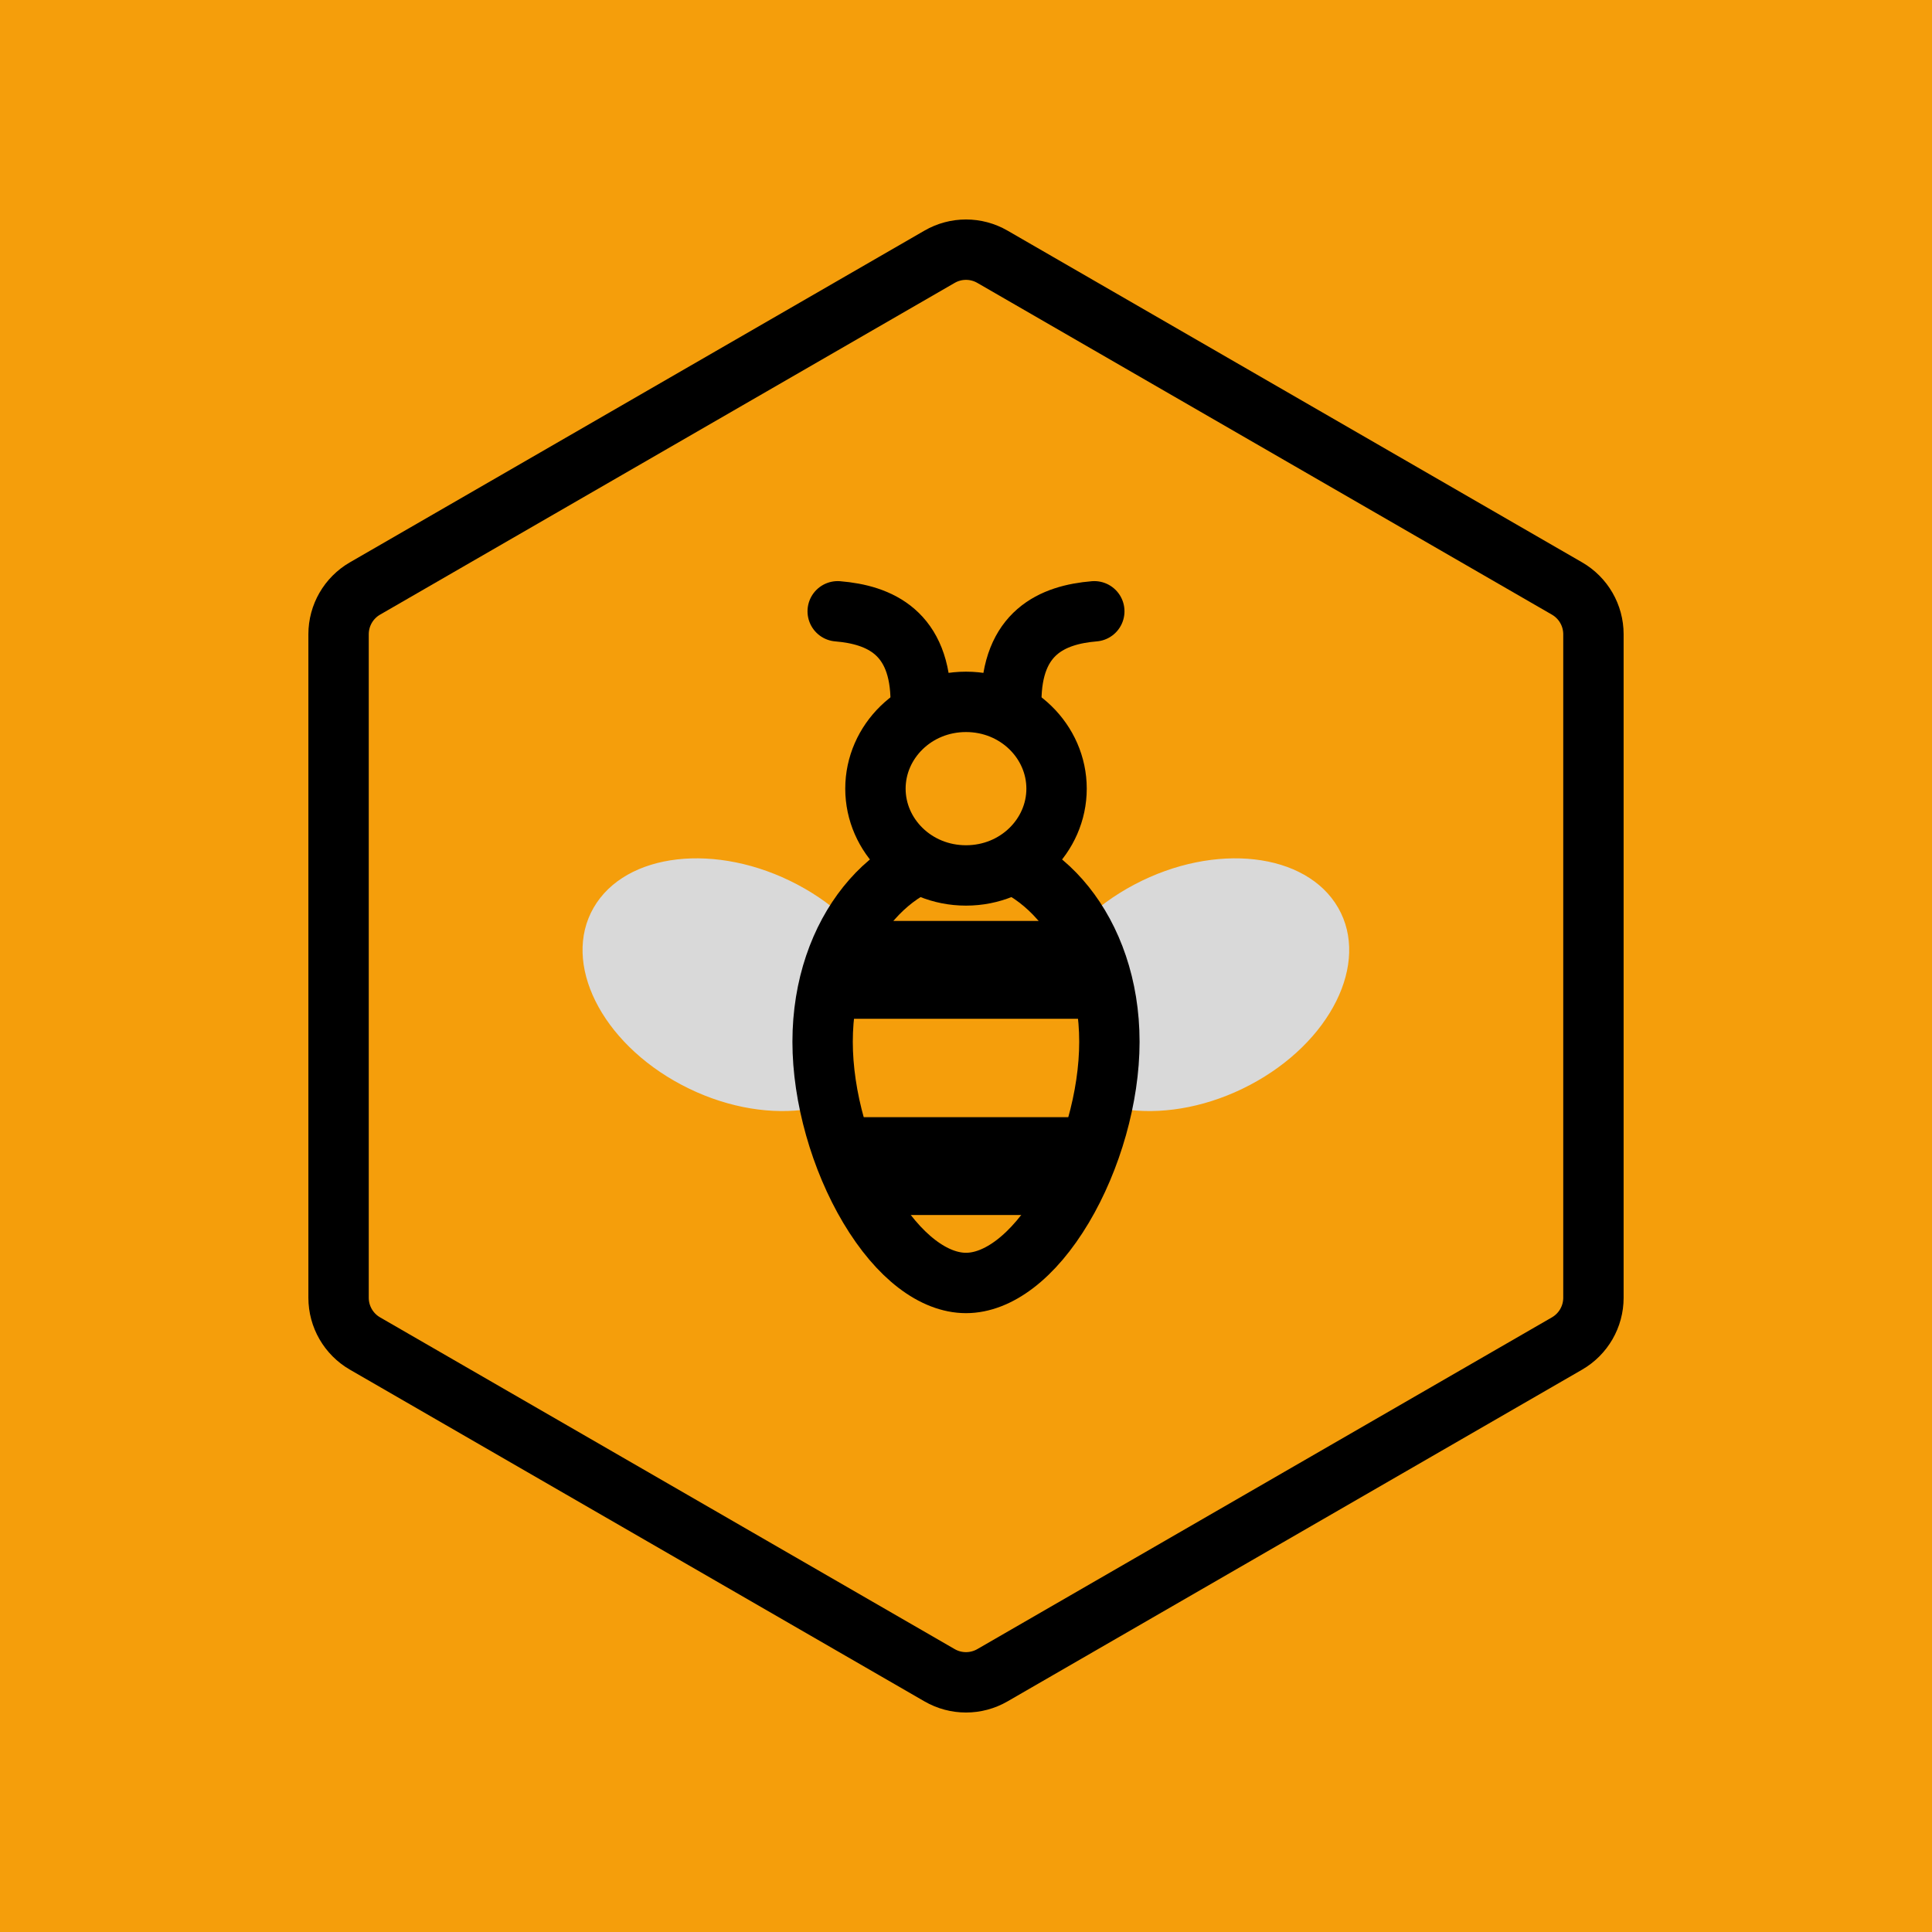
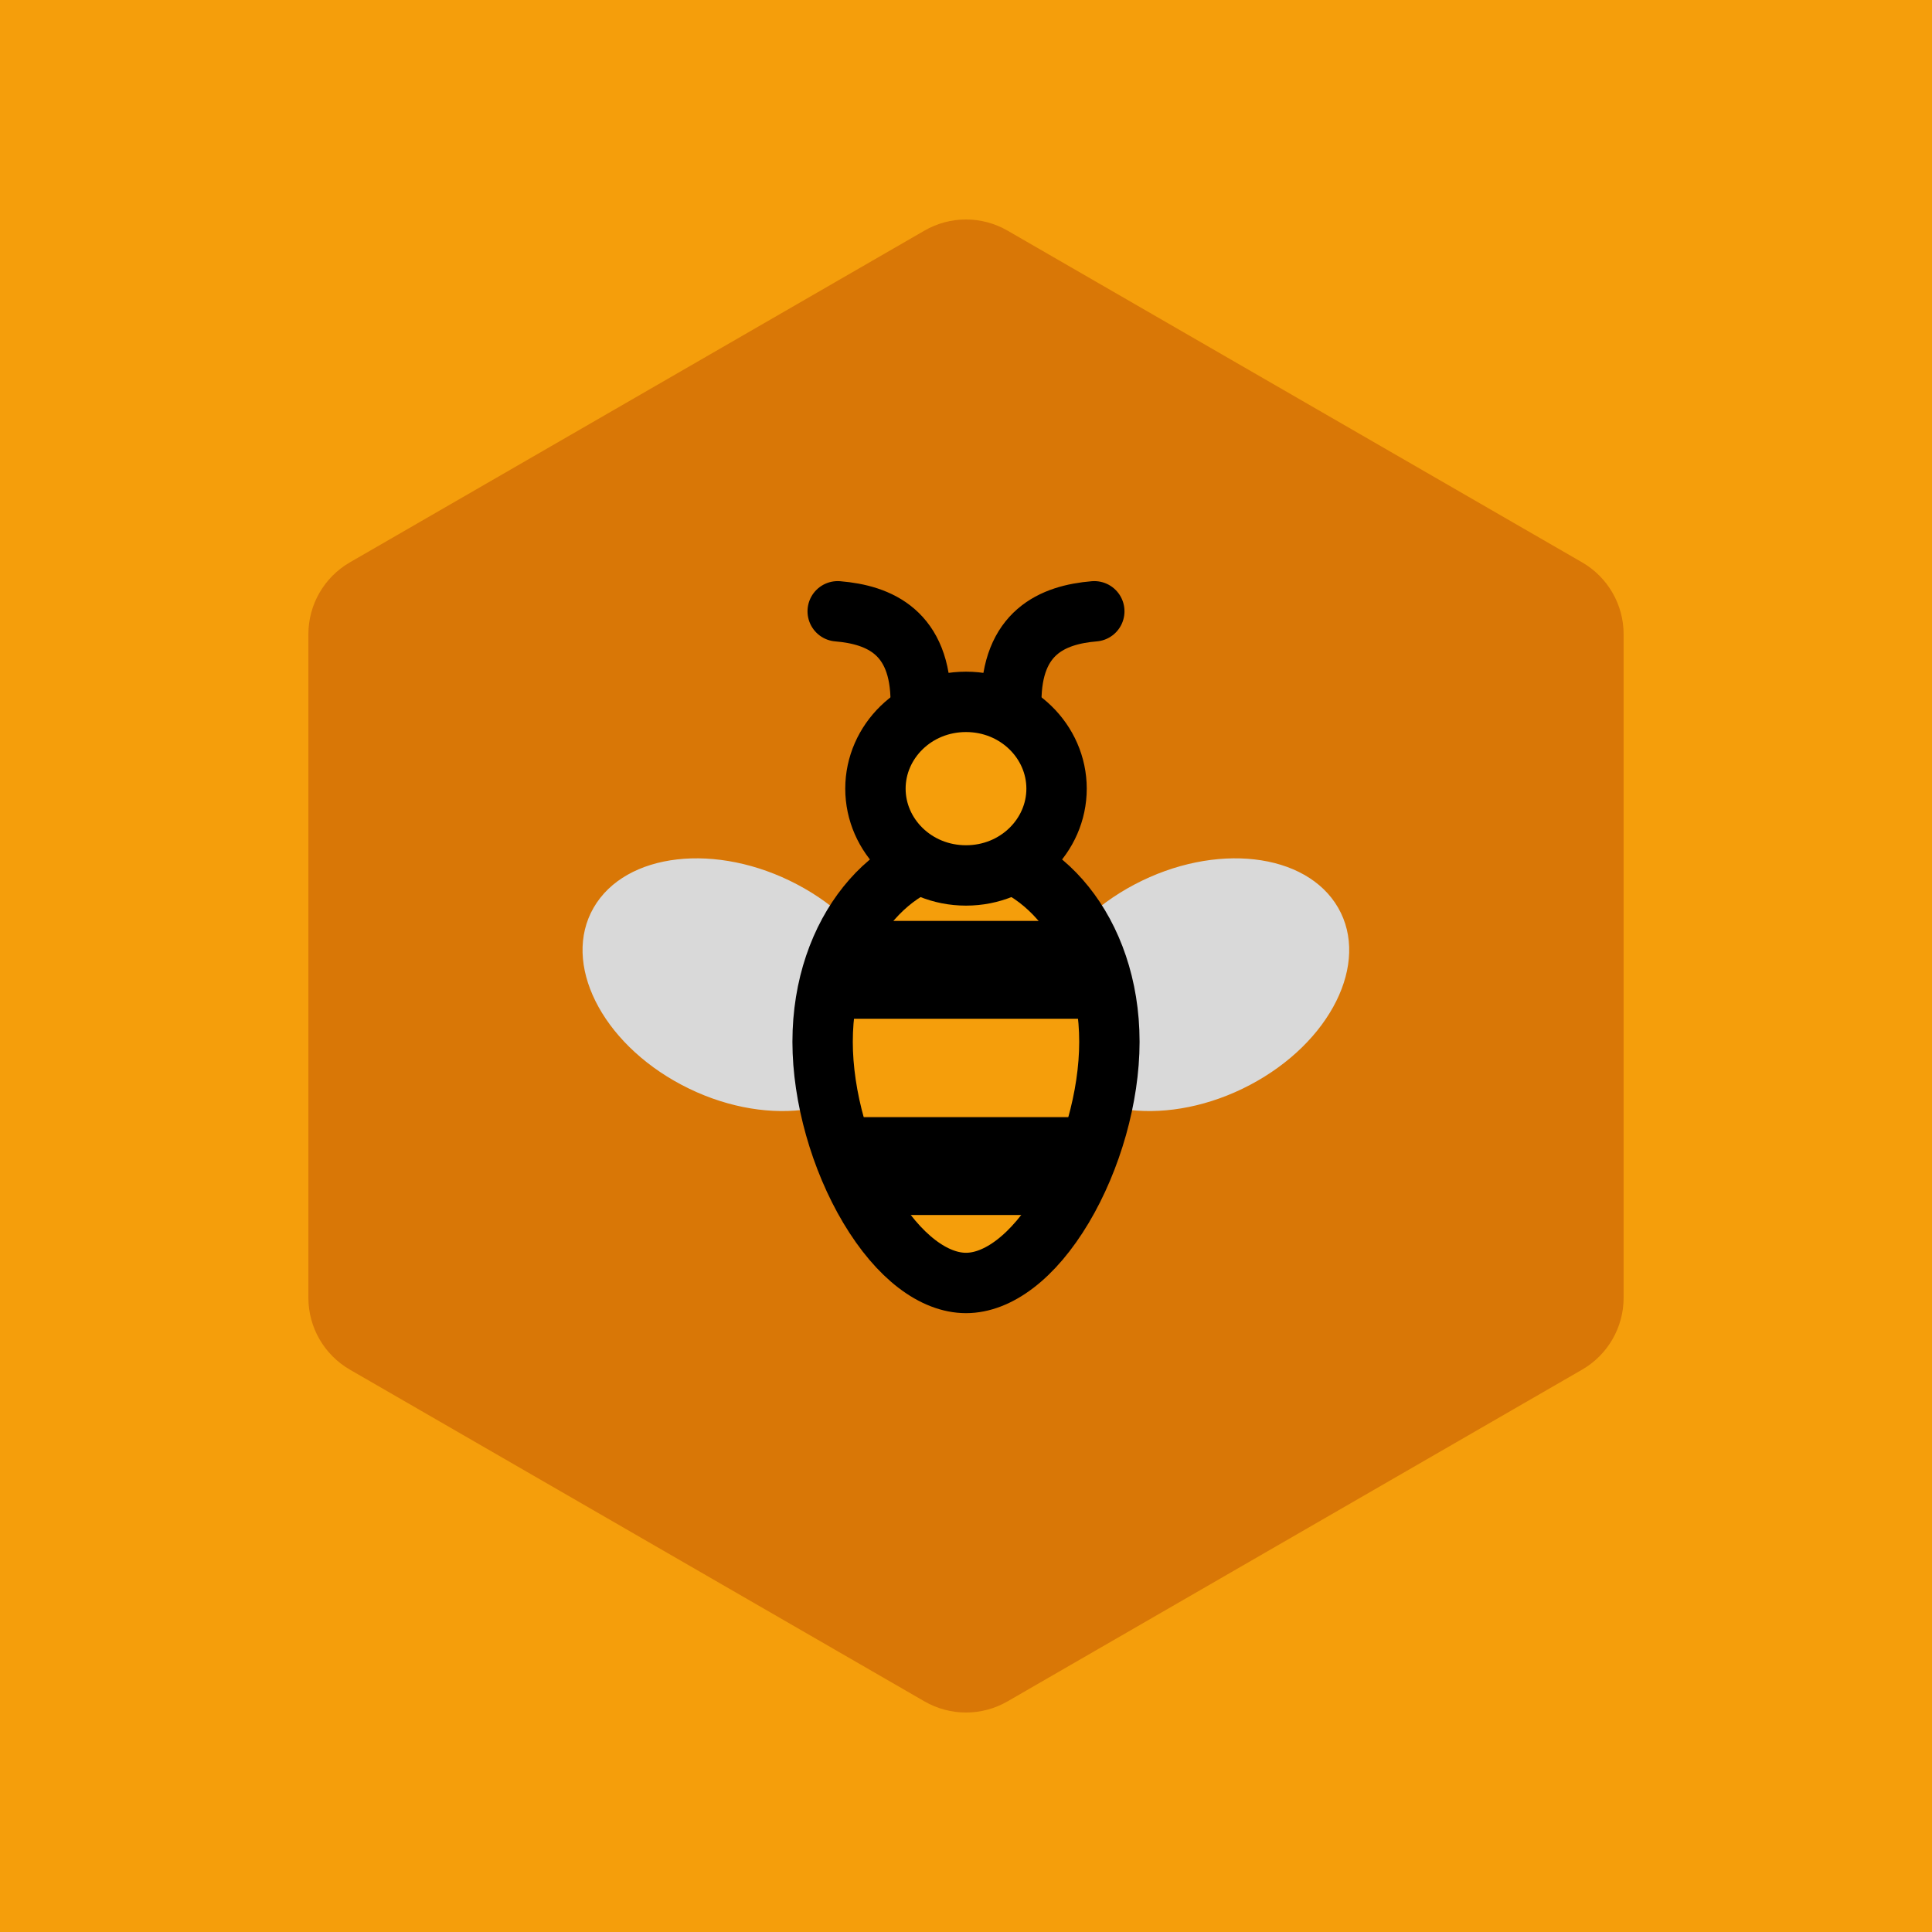
<svg xmlns="http://www.w3.org/2000/svg" width="256" height="256" viewBox="0 0 256 256" fill="none">
  <rect width="256" height="256" fill="#F59E0B" />
+   <path d="M124.5 34.021C126.666 32.77 129.334 32.77 131.5 34.021L207.638 77.979C209.804 79.23 211.138 81.541 211.138 84.041V171.959C211.138 174.459 209.804 176.77 207.638 178.021L131.5 221.979C129.334 223.23 126.666 223.23 124.5 221.979L48.362 178.021C46.196 176.77 44.862 174.459 44.862 171.959V84.041C44.862 81.541 46.196 79.23 48.362 77.979L124.5 34.021Z" fill="#D97706" stroke="#D97706" stroke-width="8" />
  <ellipse cx="15.327" cy="21.853" rx="15.327" ry="21.853" transform="matrix(-0.499566 0.866276 0.884384 0.46676 86.3136 107)" fill="#D9D9D9" />
  <ellipse cx="15.327" cy="21.853" rx="15.327" ry="21.853" transform="matrix(0.499566 0.866276 -0.884384 0.46676 169.653 107)" fill="#D9D9D9" />
-   <path d="M124.5 34.021C126.666 32.77 129.334 32.77 131.5 34.021L207.638 77.979C209.804 79.23 211.138 81.541 211.138 84.041V171.959C211.138 174.459 209.804 176.77 207.638 178.021L131.5 221.979C129.334 223.23 126.666 223.23 124.5 221.979L48.362 178.021C46.196 176.77 44.862 174.459 44.862 171.959V84.041C44.862 81.541 46.196 79.23 48.362 77.979L124.5 34.021Z" stroke="black" stroke-width="8" />
-   <path d="M128 113C137.673 113 147 123.293 147 138.048C147 145.313 144.638 153.598 140.827 159.992C136.897 166.585 132.196 170 128 170C123.804 170 119.103 166.585 115.173 159.992C111.362 153.598 109 145.313 109 138.048C109 123.293 118.327 113 128 113Z" fill="url(#pattern0_1_2)" stroke="black" stroke-width="8" />
+   <path d="M128 113C137.673 113 147 123.293 147 138.048C147 145.313 144.638 153.598 140.827 159.992C136.897 166.585 132.196 170 128 170C123.804 170 119.103 166.585 115.173 159.992C111.362 153.598 109 145.313 109 138.048C109 123.293 118.327 113 128 113Z" fill="url(#pattern0_8_2)" stroke="black" stroke-width="8" />
  <path d="M128 93C134.748 93 140 98.267 140 104.5C140 110.733 134.748 116 128 116C121.252 116 116 110.733 116 104.5C116 98.267 121.252 93 128 93Z" fill="#F59E0B" stroke="black" stroke-width="8" />
  <path d="M134 93C134 83.775 139.5 81.461 145 81" stroke="black" stroke-width="8" stroke-linecap="round" />
  <path d="M122 93C122 83.775 116.5 81.461 111 81" stroke="black" stroke-width="8" stroke-linecap="round" />
  <defs>
-     <pattern id="pattern0_1_2" patternUnits="userSpaceOnUse" patternTransform="matrix(4 0 0 26 105 109)" preserveAspectRatio="none" viewBox="0 0 4 26" width="1" height="1">
-       <g id="pattern0_1_2_inner">
+     <pattern id="pattern0_8_2" patternUnits="userSpaceOnUse" patternTransform="matrix(4 0 0 26 105 109)" preserveAspectRatio="none" viewBox="0 0 4 26" width="1" height="1">
+       <g id="pattern0_8_2_inner">
        <rect y="26" width="13" height="4" transform="rotate(-90 0 26)" fill="black" />
        <rect y="13" width="13" height="4" transform="rotate(-90 0 13)" fill="#F59E0B" />
      </g>
    </pattern>
  </defs>
</svg>
